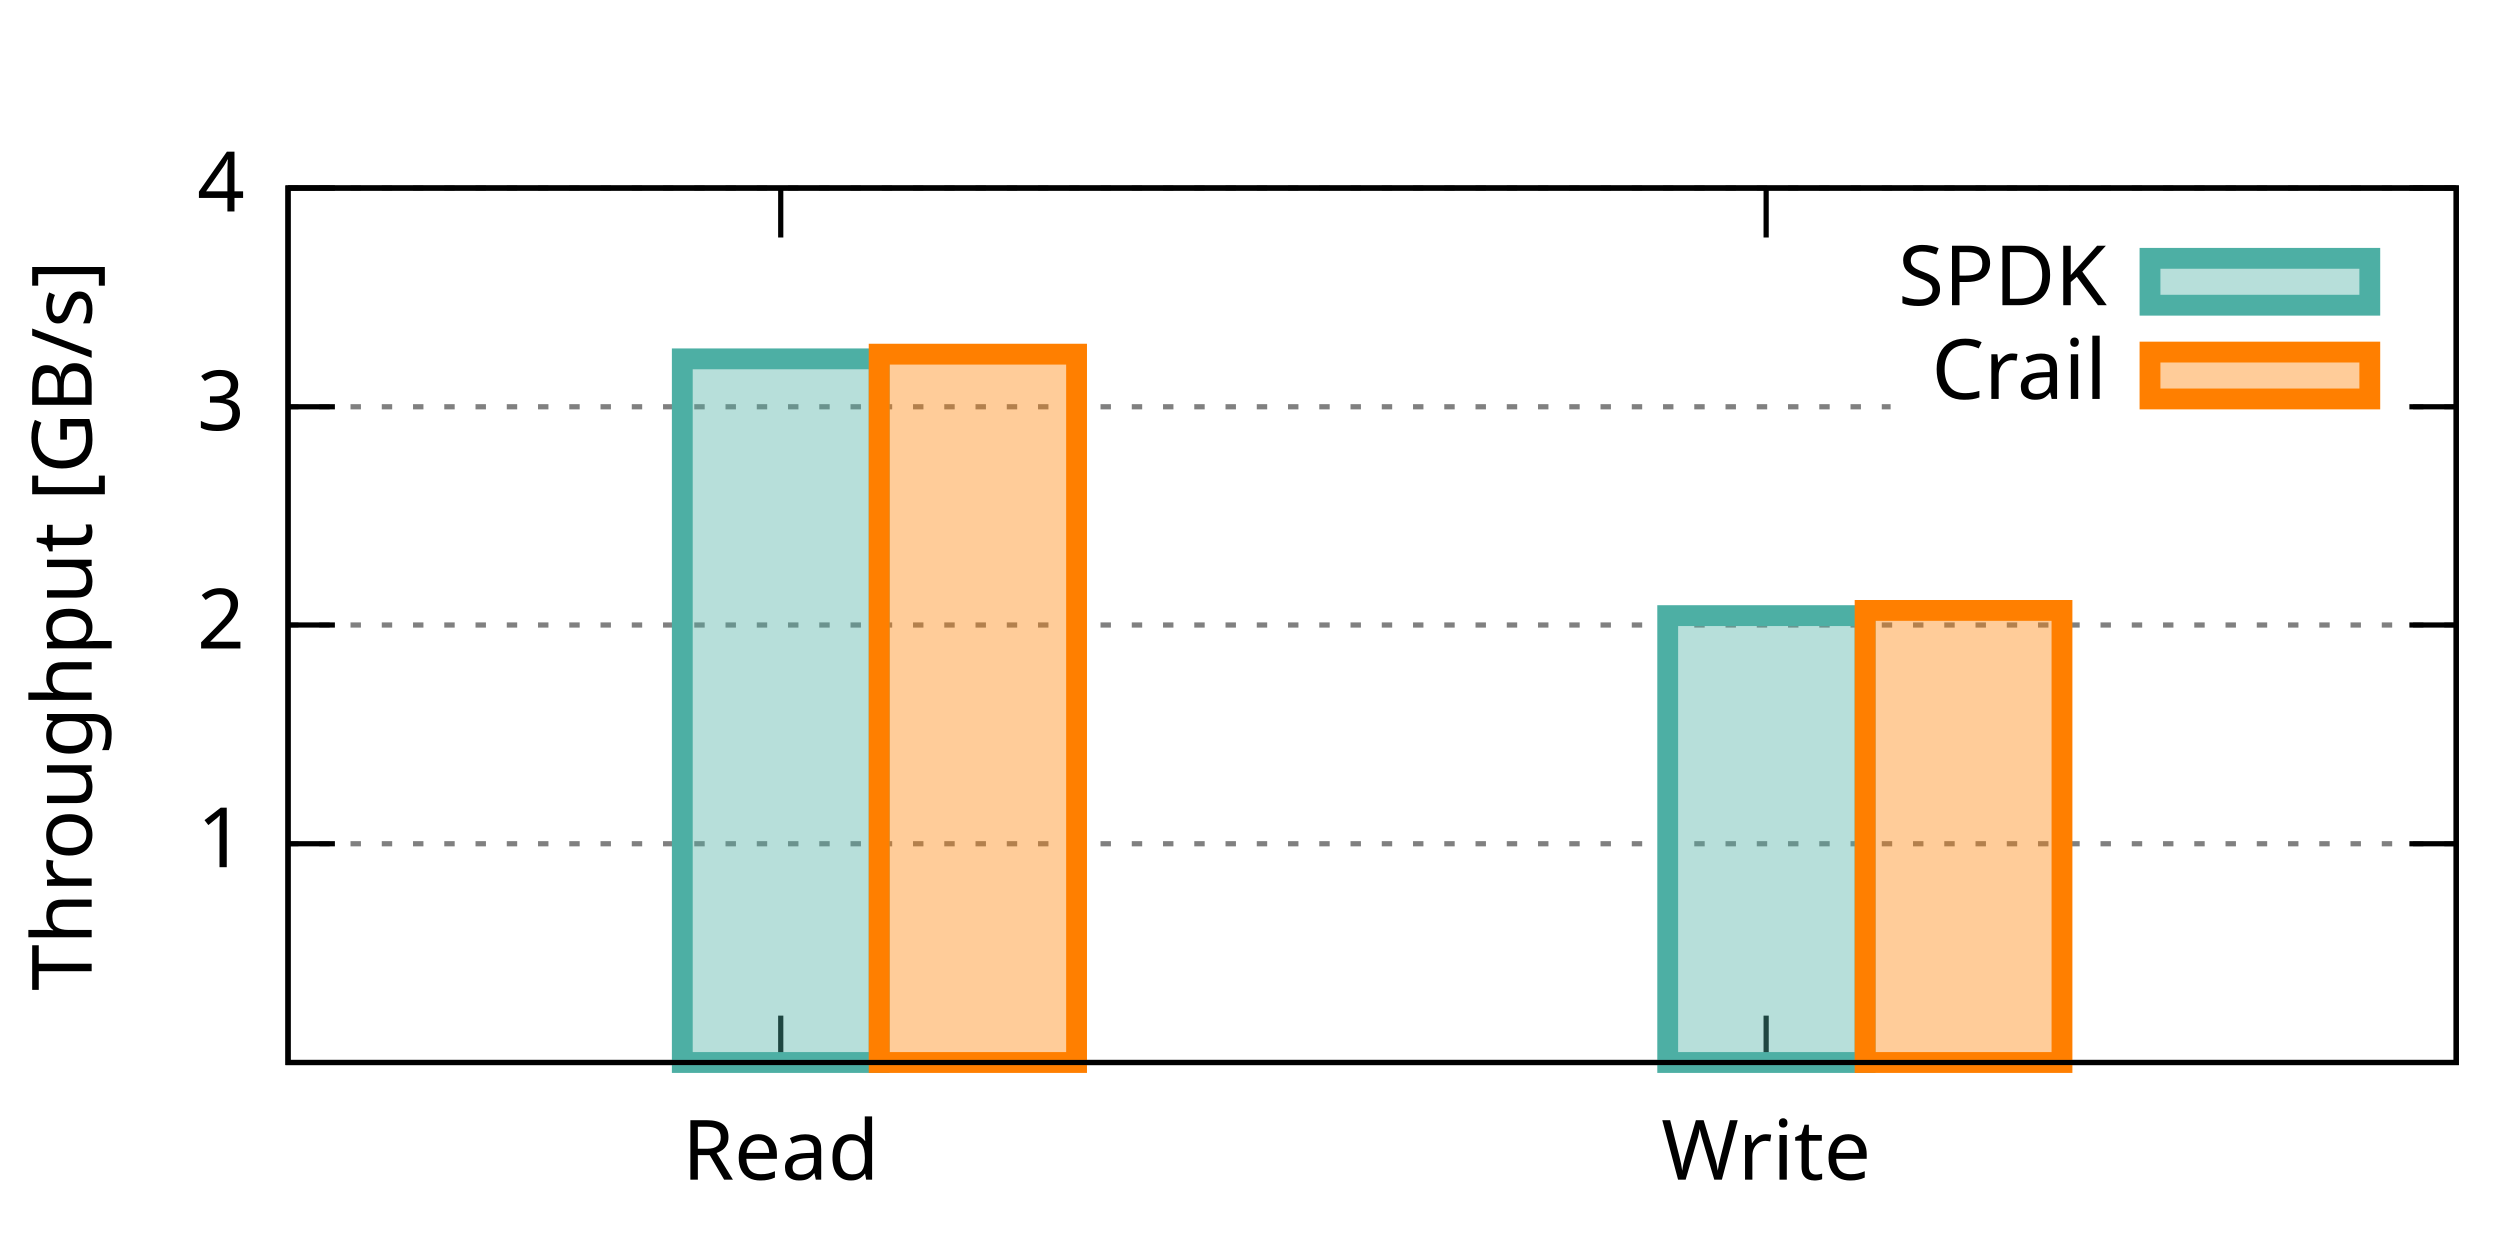
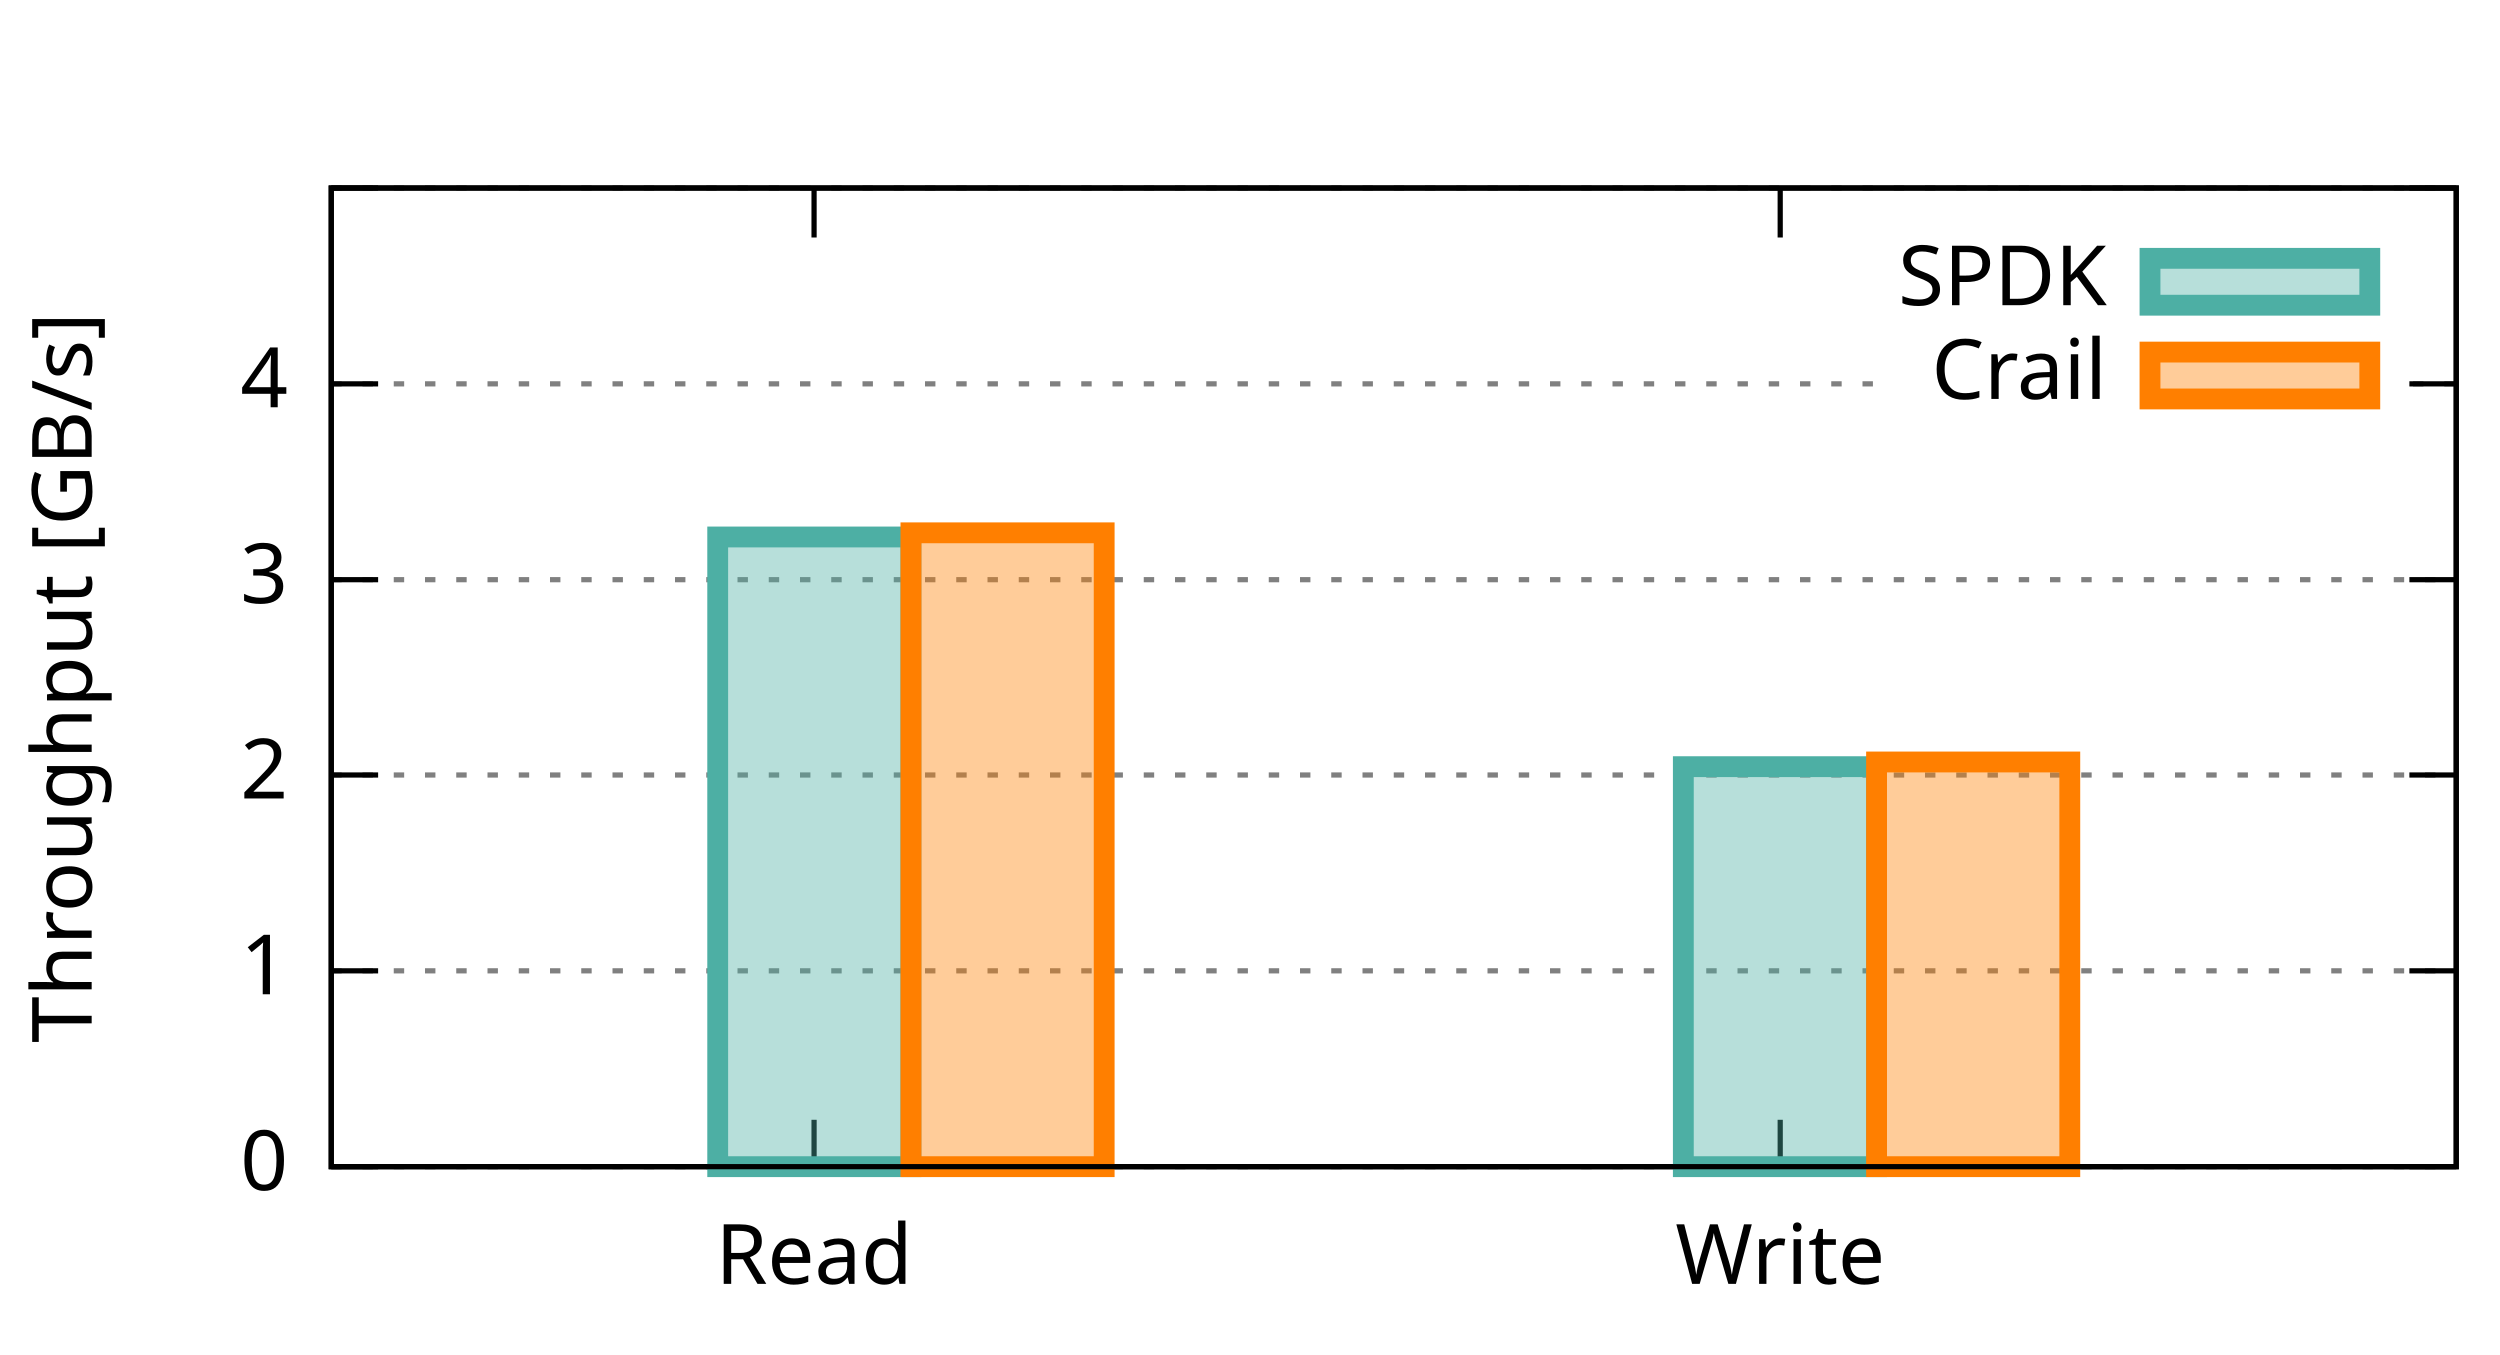
- <svg xmlns="http://www.w3.org/2000/svg" xmlns:xlink="http://www.w3.org/1999/xlink" width="480" height="240" viewBox="0 0 480 240">
+ <svg xmlns="http://www.w3.org/2000/svg" xmlns:xlink="http://www.w3.org/1999/xlink" width="480" height="260" viewBox="0 0 480 260">
  <g id="gnuplot_canvas">
-     <rect x="0" y="0" width="480" height="240" fill="none" />
+     <rect x="0" y="0" width="480" height="260" fill="none" />
    <defs>
      <circle id="gpDot" r="0.5" stroke-width="0.5" />
      <path id="gpPt0" stroke-width="0.222" stroke="currentColor" d="M-1,0 h2 M0,-1 v2" />
      <path id="gpPt1" stroke-width="0.222" stroke="currentColor" d="M-1,-1 L1,1 M1,-1 L-1,1" />
      <path id="gpPt2" stroke-width="0.222" stroke="currentColor" d="M-1,0 L1,0 M0,-1 L0,1 M-1,-1 L1,1 M-1,1 L1,-1" />
      <rect id="gpPt3" stroke-width="0.222" stroke="currentColor" x="-1" y="-1" width="2" height="2" />
      <rect id="gpPt4" stroke-width="0.222" stroke="currentColor" fill="currentColor" x="-1" y="-1" width="2" height="2" />
      <circle id="gpPt5" stroke-width="0.222" stroke="currentColor" cx="0" cy="0" r="1" />
      <use xlink:href="#gpPt5" id="gpPt6" fill="currentColor" stroke="none" />
      <path id="gpPt7" stroke-width="0.222" stroke="currentColor" d="M0,-1.33 L-1.33,0.67 L1.33,0.67 z" />
      <use xlink:href="#gpPt7" id="gpPt8" fill="currentColor" stroke="none" />
      <use xlink:href="#gpPt7" id="gpPt9" stroke="currentColor" transform="rotate(180)" />
      <use xlink:href="#gpPt9" id="gpPt10" fill="currentColor" stroke="none" />
      <use xlink:href="#gpPt3" id="gpPt11" stroke="currentColor" transform="rotate(45)" />
      <use xlink:href="#gpPt11" id="gpPt12" fill="currentColor" stroke="none" />
    </defs>
    <g style="fill:none; color:white; stroke:currentColor; stroke-width:1.00; stroke-linecap:butt; stroke-linejoin:miter">
</g>
    <g style="fill:none; color:black; stroke:currentColor; stroke-width:1.00; stroke-linecap:butt; stroke-linejoin:miter">
</g>
    <g style="fill:none; color:gray; stroke:currentColor; stroke-width:1.00; stroke-linecap:butt; stroke-linejoin:miter">
-       <path stroke="gray" stroke-dasharray=" 2,4" class="gridline" d="M55.3,162.0 L471.6,162.0  h0.01" />
+       <path stroke="gray" stroke-dasharray=" 2,4" class="gridline" d="M63.6,224.0 L471.6,224.0  h0.01" />
    </g>
    <g style="fill:none; color:black; stroke:currentColor; stroke-width:1.00; stroke-linecap:butt; stroke-linejoin:miter">
-       <path stroke="black" d="M55.3,162.0 L64.3,162.0 M471.6,162.0 L462.6,162.0  h0.01" />
-       <g transform="translate(47.0,166.5)" style="stroke:none; fill:black; font-family:Times-Roman; font-size:12.00pt; text-anchor:end">
-         <text> 1</text>
+       <path stroke="black" d="M63.6,224.0 L72.6,224.0 M471.6,224.0 L462.6,224.0  h0.01" />
+       <g transform="translate(55.3,228.5)" style="stroke:none; fill:black; font-family:Times-Roman; font-size:12.00pt; text-anchor:end">
+         <text xml:space="preserve">  0</text>
      </g>
    </g>
    <g style="fill:none; color:gray; stroke:currentColor; stroke-width:1.00; stroke-linecap:butt; stroke-linejoin:miter">
-       <path stroke="gray" stroke-dasharray=" 2,4" class="gridline" d="M55.3,120.0 L471.6,120.0  h0.01" />
+       <path stroke="gray" stroke-dasharray=" 2,4" class="gridline" d="M63.6,186.4 L471.6,186.4  h0.01" />
    </g>
    <g style="fill:none; color:black; stroke:currentColor; stroke-width:1.00; stroke-linecap:butt; stroke-linejoin:miter">
-       <path stroke="black" d="M55.3,120.0 L64.3,120.0 M471.6,120.0 L462.6,120.0  h0.01" />
-       <g transform="translate(47.0,124.5)" style="stroke:none; fill:black; font-family:Times-Roman; font-size:12.00pt; text-anchor:end">
-         <text> 2</text>
+       <path stroke="black" d="M63.6,186.4 L72.6,186.4 M471.6,186.4 L462.6,186.4  h0.01" />
+       <g transform="translate(55.3,190.9)" style="stroke:none; fill:black; font-family:Times-Roman; font-size:12.00pt; text-anchor:end">
+         <text xml:space="preserve">  1</text>
      </g>
    </g>
    <g style="fill:none; color:gray; stroke:currentColor; stroke-width:1.00; stroke-linecap:butt; stroke-linejoin:miter">
-       <path stroke="gray" stroke-dasharray=" 2,4" class="gridline" d="M55.3,78.1 L363.0,78.1 M463.3,78.1 L471.6,78.1  h0.01" />
+       <path stroke="gray" stroke-dasharray=" 2,4" class="gridline" d="M63.6,148.8 L471.6,148.8  h0.01" />
    </g>
    <g style="fill:none; color:black; stroke:currentColor; stroke-width:1.00; stroke-linecap:butt; stroke-linejoin:miter">
-       <path stroke="black" d="M55.3,78.1 L64.3,78.1 M471.6,78.1 L462.6,78.1  h0.01" />
-       <g transform="translate(47.0,82.6)" style="stroke:none; fill:black; font-family:Times-Roman; font-size:12.00pt; text-anchor:end">
-         <text> 3</text>
+       <path stroke="black" d="M63.6,148.8 L72.6,148.8 M471.6,148.8 L462.6,148.8  h0.01" />
+       <g transform="translate(55.3,153.3)" style="stroke:none; fill:black; font-family:Times-Roman; font-size:12.00pt; text-anchor:end">
+         <text xml:space="preserve">  2</text>
      </g>
    </g>
    <g style="fill:none; color:gray; stroke:currentColor; stroke-width:1.00; stroke-linecap:butt; stroke-linejoin:miter">
-       <path stroke="gray" stroke-dasharray=" 2,4" class="gridline" d="M55.3,36.1 L471.6,36.1  h0.01" />
+       <path stroke="gray" stroke-dasharray=" 2,4" class="gridline" d="M63.6,111.3 L471.6,111.3  h0.01" />
    </g>
    <g style="fill:none; color:black; stroke:currentColor; stroke-width:1.00; stroke-linecap:butt; stroke-linejoin:miter">
-       <path stroke="black" d="M55.3,36.1 L64.3,36.1 M471.6,36.1 L462.6,36.1  h0.01" />
-       <g transform="translate(47.0,40.6)" style="stroke:none; fill:black; font-family:Times-Roman; font-size:12.00pt; text-anchor:end">
-         <text> 4</text>
+       <path stroke="black" d="M63.6,111.3 L72.6,111.3 M471.6,111.3 L462.6,111.3  h0.01" />
+       <g transform="translate(55.3,115.8)" style="stroke:none; fill:black; font-family:Times-Roman; font-size:12.00pt; text-anchor:end">
+         <text xml:space="preserve">  3</text>
      </g>
-       <path stroke="black" d="M149.9,204.0 L149.9,195.0 M149.9,36.1 L149.9,45.1  h0.01" />
-       <g transform="translate(149.9,226.5)" style="stroke:none; fill:black; font-family:Times-Roman; font-size:12.00pt; text-anchor:middle">
+     </g>
+     <g style="fill:none; color:gray; stroke:currentColor; stroke-width:1.00; stroke-linecap:butt; stroke-linejoin:miter">
+       <path stroke="gray" stroke-dasharray=" 2,4" class="gridline" d="M63.6,73.7 L363.0,73.7 M463.3,73.7 L471.6,73.7  h0.01" />
+     </g>
+     <g style="fill:none; color:black; stroke:currentColor; stroke-width:1.00; stroke-linecap:butt; stroke-linejoin:miter">
+       <path stroke="black" d="M63.6,73.7 L72.6,73.7 M471.6,73.7 L462.6,73.7  h0.01" />
+       <g transform="translate(55.3,78.2)" style="stroke:none; fill:black; font-family:Times-Roman; font-size:12.00pt; text-anchor:end">
+         <text xml:space="preserve">  4</text>
+       </g>
+     </g>
+     <g style="fill:none; color:gray; stroke:currentColor; stroke-width:1.00; stroke-linecap:butt; stroke-linejoin:miter">
+       <path stroke="gray" stroke-dasharray=" 2,4" class="gridline" d="M63.6,36.1 L471.6,36.1  h0.01" />
+     </g>
+     <g style="fill:none; color:black; stroke:currentColor; stroke-width:1.00; stroke-linecap:butt; stroke-linejoin:miter">
+       <path stroke="black" d="M63.6,36.1 L72.6,36.1 M471.6,36.1 L462.6,36.1  h0.01" />
+       <g transform="translate(55.3,40.6)" style="stroke:none; fill:black; font-family:Times-Roman; font-size:12.00pt; text-anchor:end">
+         <text />
+       </g>
+       <path stroke="black" d="M156.3,224.0 L156.3,215.0 M156.3,36.1 L156.3,45.1  h0.01" />
+       <g transform="translate(156.3,246.5)" style="stroke:none; fill:black; font-family:Times-Roman; font-size:12.00pt; text-anchor:middle">
        <text>Read</text>
      </g>
-       <path stroke="black" d="M339.1,204.0 L339.1,195.0 M339.1,36.1 L339.1,45.1  h0.01" />
-       <g transform="translate(339.1,226.5)" style="stroke:none; fill:black; font-family:Times-Roman; font-size:12.00pt; text-anchor:middle">
+       <path stroke="black" d="M341.8,224.0 L341.8,215.0 M341.8,36.1 L341.8,45.1  h0.01" />
+       <g transform="translate(341.8,246.5)" style="stroke:none; fill:black; font-family:Times-Roman; font-size:12.00pt; text-anchor:middle">
        <text>Write</text>
      </g>
-       <path stroke="black" d="M55.3,36.1 L55.3,204.0 L471.6,204.0 L471.6,36.1 L55.3,36.1 Z  h0.01" />
-       <g transform="translate(17.6,120.1) rotate(270)" style="stroke:none; fill:black; font-family:Times-Roman; font-size:12.00pt; text-anchor:middle">
+       <path stroke="black" d="M63.6,36.1 L63.6,224.0 L471.6,224.0 L471.6,36.1 L63.6,36.1 Z  h0.01" />
+       <g transform="translate(17.6,130.1) rotate(270)" style="stroke:none; fill:black; font-family:Times-Roman; font-size:12.00pt; text-anchor:middle">
        <text>Throughput [GB/s]</text>
      </g>
    </g>
    <g id="gnuplot_plot_1">
      <g style="fill:none; color:white; stroke:black; stroke-width:4.00; stroke-linecap:butt; stroke-linejoin:miter">
</g>
      <g style="fill:none; color:red; stroke:currentColor; stroke-width:4.00; stroke-linecap:butt; stroke-linejoin:miter">
        <g transform="translate(404.5,58.6)" style="stroke:none; fill:black; font-family:Times-Roman; font-size:12.00pt; text-anchor:end">
          <text>SPDK</text>
        </g>
        <g style="stroke:none; shape-rendering:crispEdges">
          <polygon fill="rgb( 77, 175, 164)" fill-opacity="0.4" points="412.8,58.6 455.0,58.6 455.0,49.6 412.8,49.6 " />
        </g>
        <path stroke="rgb( 77, 175, 164)" d="M412.8,58.6 L455.0,58.6 L455.0,49.6 L412.8,49.6 L412.8,58.6 Z  h0.01" />
        <g style="stroke:none; shape-rendering:crispEdges">
-           <polygon fill="rgb( 77, 175, 164)" fill-opacity="0.4" points="131.0,204.0 168.9,204.0 168.9,68.8 131.0,68.8 " />
+           <polygon fill="rgb( 77, 175, 164)" fill-opacity="0.4" points="137.8,224.0 175.0,224.0 175.0,103.0 137.8,103.0 " />
        </g>
-         <path stroke="rgb( 77, 175, 164)" d="M131.0,204.0 L131.0,68.9 L168.8,68.9 L168.8,204.0 L131.0,204.0 Z  h0.01" />
+         <path stroke="rgb( 77, 175, 164)" d="M137.8,224.0 L137.8,103.1 L174.9,103.1 L174.9,224.0 L137.8,224.0 Z  h0.01" />
        <g style="stroke:none; shape-rendering:crispEdges">
-           <polygon fill="rgb( 77, 175, 164)" fill-opacity="0.4" points="320.2,204.0 358.2,204.0 358.2,118.1 320.2,118.1 " />
+           <polygon fill="rgb( 77, 175, 164)" fill-opacity="0.4" points="323.2,224.0 360.4,224.0 360.4,147.1 323.2,147.1 " />
        </g>
-         <path stroke="rgb( 77, 175, 164)" d="M320.2,204.0 L320.2,118.2 L358.1,118.2 L358.1,204.0 L320.2,204.0 Z  h0.01" />
+         <path stroke="rgb( 77, 175, 164)" d="M323.2,224.0 L323.2,147.2 L360.3,147.2 L360.3,224.0 L323.2,224.0 Z  h0.01" />
      </g>
    </g>
    <g id="gnuplot_plot_2">
      <g style="fill:none; color:green; stroke:currentColor; stroke-width:4.00; stroke-linecap:butt; stroke-linejoin:miter">
        <g transform="translate(404.5,76.6)" style="stroke:none; fill:black; font-family:Times-Roman; font-size:12.00pt; text-anchor:end">
          <text>Crail</text>
        </g>
        <g style="stroke:none; shape-rendering:crispEdges">
          <polygon fill="rgb(255, 127,   0)" fill-opacity="0.4" points="412.8,76.6 455.0,76.6 455.0,67.6 412.8,67.6 " />
        </g>
        <path stroke="rgb(255, 127,   0)" d="M412.8,76.6 L455.0,76.6 L455.0,67.6 L412.8,67.6 L412.8,76.6 Z  h0.01" />
        <g style="stroke:none; shape-rendering:crispEdges">
-           <polygon fill="rgb(255, 127,   0)" fill-opacity="0.4" points="168.8,204.0 206.8,204.0 206.8,67.9 168.8,67.9 " />
+           <polygon fill="rgb(255, 127,   0)" fill-opacity="0.4" points="174.9,224.0 212.1,224.0 212.1,102.2 174.9,102.2 " />
        </g>
-         <path stroke="rgb(255, 127,   0)" d="M168.8,204.0 L168.8,68.0 L206.7,68.0 L206.7,204.0 L168.8,204.0 Z  h0.01" />
+         <path stroke="rgb(255, 127,   0)" d="M174.9,224.0 L174.9,102.3 L212.0,102.3 L212.0,224.0 L174.9,224.0 Z  h0.01" />
        <g style="stroke:none; shape-rendering:crispEdges">
-           <polygon fill="rgb(255, 127,   0)" fill-opacity="0.4" points="358.1,204.0 396.0,204.0 396.0,117.1 358.1,117.1 " />
+           <polygon fill="rgb(255, 127,   0)" fill-opacity="0.4" points="360.3,224.0 397.5,224.0 397.5,146.2 360.3,146.2 " />
        </g>
-         <path stroke="rgb(255, 127,   0)" d="M358.1,204.0 L358.1,117.2 L395.9,117.2 L395.9,204.0 L358.1,204.0 Z  h0.01" />
+         <path stroke="rgb(255, 127,   0)" d="M360.3,224.0 L360.3,146.3 L397.4,146.3 L397.4,224.0 L360.3,224.0 Z  h0.01" />
      </g>
    </g>
    <g style="fill:none; color:white; stroke:rgb(255, 127,   0); stroke-width:1.00; stroke-linecap:butt; stroke-linejoin:miter">
</g>
    <g style="fill:none; color:black; stroke:currentColor; stroke-width:1.00; stroke-linecap:butt; stroke-linejoin:miter">
-       <path stroke="black" d="M55.3,36.1 L55.3,204.0 L471.6,204.0 L471.6,36.1 L55.3,36.1 Z  h0.01" />
+       <path stroke="black" d="M63.6,36.1 L63.6,224.0 L471.6,224.0 L471.6,36.1 L63.6,36.1 Z  h0.01" />
    </g>
  </g>
</svg>
